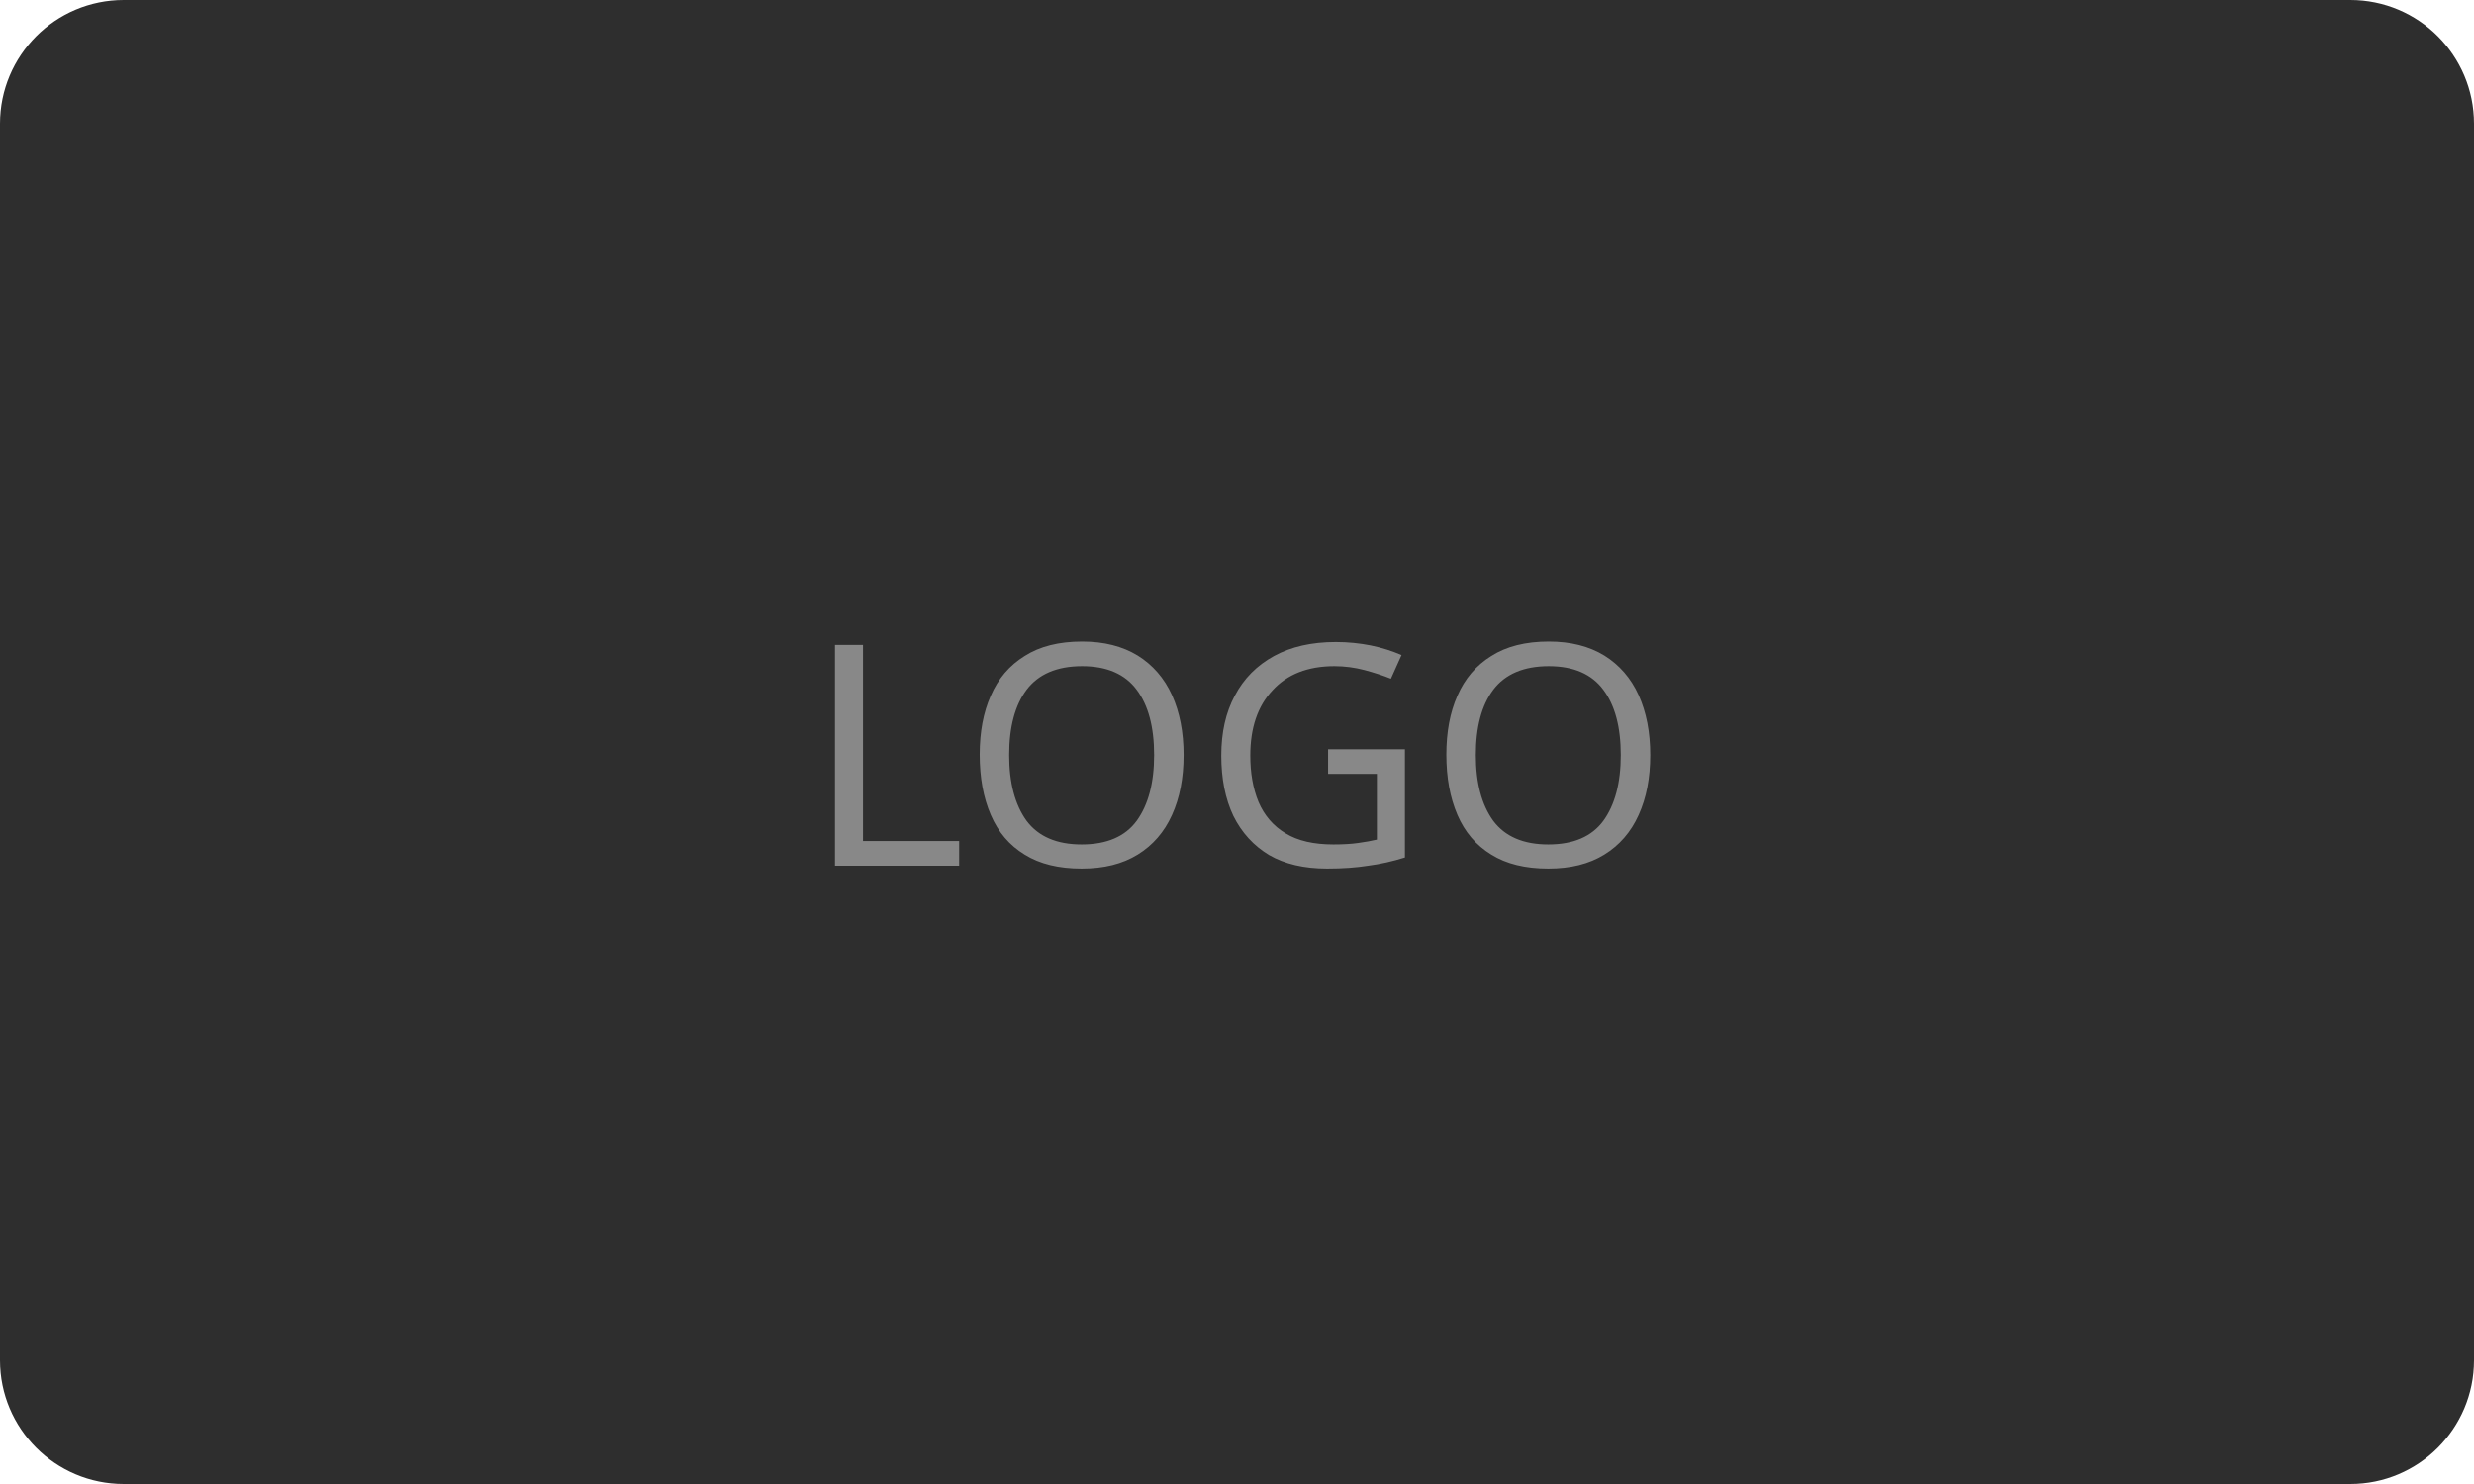
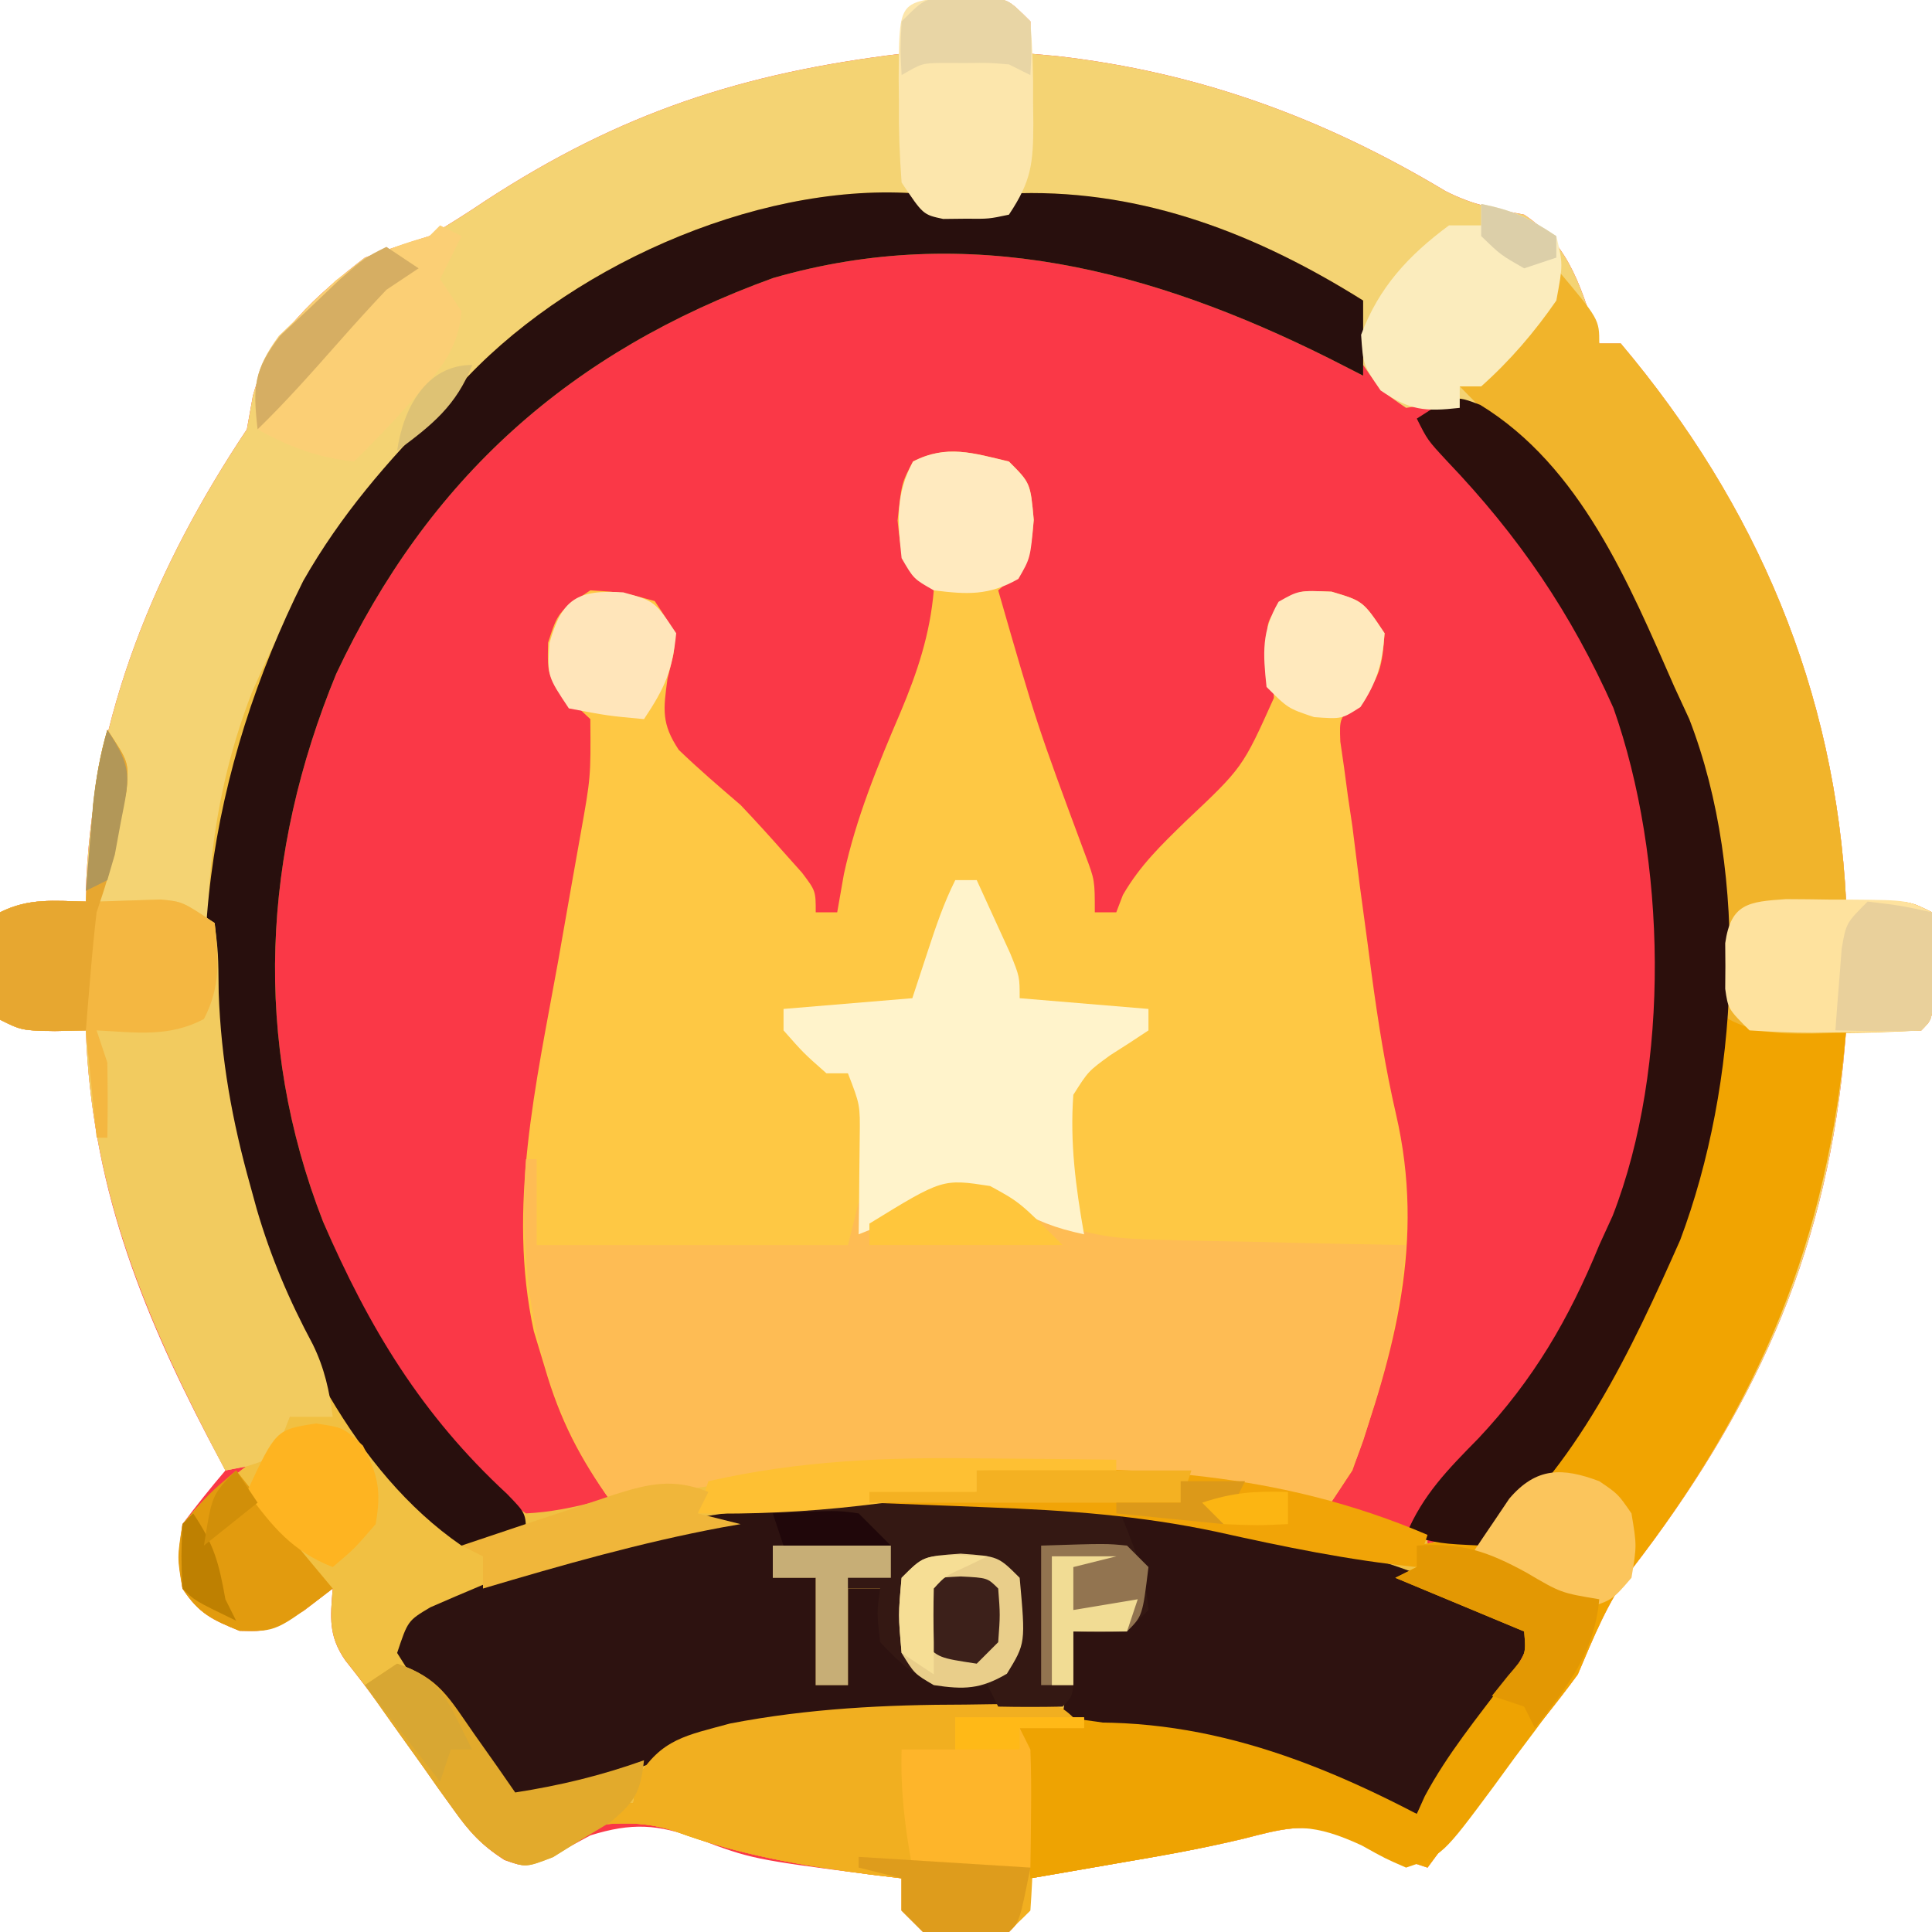
- <svg xmlns="http://www.w3.org/2000/svg" width="80" height="48" viewBox="0 0 80 48">
-   <rect width="80" height="48" rx="4" fill="#2e2e2e" />
-   <text x="40" y="28" text-anchor="middle" fill="#888" font-size="10" font-family="system-ui">LOGO</text>
+ <svg xmlns="http://www.w3.org/2000/svg" version="1.1" width="180" height="180">
+   <path d="M0 0 C1.91 0.23 1.91 0.23 3.91 2.23 C3.91 3.22 3.91 4.21 3.91 5.23 C4.735 5.305 5.56 5.38 6.41 5.457 C19.568 6.955 31.218 11.215 42.578 18.031 C45.044 19.299 47.202 19.712 49.91 20.23 C54.325 23.174 55.275 27.324 56.91 32.23 C57.57 32.23 58.23 32.23 58.91 32.23 C71.604 47.291 78.913 64.522 79.91 84.23 C80.859 84.21 81.808 84.189 82.785 84.168 C85.91 84.23 85.91 84.23 87.91 85.23 C87.937 86.876 87.956 88.522 87.973 90.168 C87.984 91.084 87.996 92.001 88.008 92.945 C87.91 95.23 87.91 95.23 86.91 96.23 C84.577 96.271 82.243 96.273 79.91 96.23 C79.824 97.223 79.737 98.216 79.648 99.238 C77.841 117.561 71.088 132.023 59.871 146.52 C57.646 149.595 56.394 152.747 54.91 156.23 C53.021 158.805 51.022 161.26 48.984 163.719 C46.167 167.13 43.536 170.67 40.91 174.23 C35.127 172.347 35.127 172.347 32.598 170.98 C29.344 170.073 27.087 170.676 23.867 171.516 C19.89 172.477 15.879 173.16 11.848 173.855 C11.073 173.99 10.298 174.125 9.499 174.264 C7.636 174.588 5.773 174.91 3.91 175.23 C3.766 175.87 3.621 176.509 3.473 177.168 C2.91 179.23 2.91 179.23 1.91 180.23 C-3.826 180.504 -3.826 180.504 -6.09 180.23 C-6.75 179.57 -7.41 178.91 -8.09 178.23 C-8.09 177.24 -8.09 176.25 -8.09 175.23 C-8.996 175.121 -9.902 175.011 -10.836 174.898 C-22.004 173.445 -22.004 173.445 -27.09 171.543 C-30.815 170.187 -33.209 170.023 -37.09 171.23 C-38.121 171.787 -39.152 172.344 -40.215 172.918 C-43.09 174.23 -43.09 174.23 -45.101 173.521 C-47.212 172.151 -48.331 170.936 -49.781 168.895 C-50.251 168.242 -50.721 167.59 -51.205 166.918 C-51.683 166.237 -52.16 165.557 -52.652 164.855 C-53.612 163.514 -54.572 162.173 -55.531 160.832 C-56.197 159.887 -56.197 159.887 -56.876 158.924 C-57.852 157.563 -58.877 156.238 -59.918 154.926 C-61.497 152.642 -61.316 150.941 -61.09 148.23 C-61.977 148.911 -62.864 149.592 -63.777 150.293 C-67.09 152.23 -67.09 152.23 -69.777 152.168 C-72.343 151.128 -73.569 150.552 -75.09 148.23 C-75.527 145.355 -75.527 145.355 -75.09 142.23 C-73.807 140.525 -72.478 138.852 -71.09 137.23 C-71.621 136.226 -72.152 135.222 -72.699 134.188 C-79.139 121.811 -83.581 110.362 -84.09 96.23 C-85.039 96.251 -85.987 96.272 -86.965 96.293 C-90.09 96.23 -90.09 96.23 -92.09 95.23 C-92.09 91.93 -92.09 88.63 -92.09 85.23 C-89.381 83.876 -87.081 84.165 -84.09 84.23 C-84.076 83.55 -84.061 82.869 -84.047 82.168 C-83.286 66.707 -77.623 53.031 -69.09 40.23 C-68.904 39.199 -68.719 38.168 -68.527 37.105 C-67.057 31.587 -62.482 27.621 -58.09 24.23 C-56.103 23.525 -54.102 22.858 -52.09 22.23 C-50.306 21.183 -48.555 20.076 -46.84 18.918 C-34.297 10.743 -22.921 7.024 -8.09 5.23 C-7.945 4.591 -7.801 3.952 -7.652 3.293 C-6.503 -0.923 -3.964 0.079 0 0 Z " fill="#FA3847" transform="translate(92.08984,-0.2304688)" />
+   <path d="M0 0 C1.91 0.23 1.91 0.23 3.91 2.23 C3.91 3.22 3.91 4.21 3.91 5.23 C4.735 5.305 5.56 5.38 6.41 5.457 C19.568 6.955 31.218 11.215 42.578 18.031 C45.044 19.299 47.202 19.712 49.91 20.23 C54.325 23.174 55.275 27.324 56.91 32.23 C57.57 32.23 58.23 32.23 58.91 32.23 C71.604 47.291 78.913 64.522 79.91 84.23 C80.859 84.21 81.808 84.189 82.785 84.168 C85.91 84.23 85.91 84.23 87.91 85.23 C87.937 86.876 87.956 88.522 87.973 90.168 C87.984 91.084 87.996 92.001 88.008 92.945 C87.91 95.23 87.91 95.23 86.91 96.23 C84.577 96.271 82.243 96.273 79.91 96.23 C79.824 97.223 79.737 98.216 79.648 99.238 C77.841 117.561 71.088 132.023 59.871 146.52 C57.646 149.595 56.394 152.747 54.91 156.23 C53.021 158.805 51.022 161.26 48.984 163.719 C46.167 167.13 43.536 170.67 40.91 174.23 C35.127 172.347 35.127 172.347 32.598 170.98 C29.344 170.073 27.087 170.676 23.867 171.516 C19.89 172.477 15.879 173.16 11.848 173.855 C11.073 173.99 10.298 174.125 9.499 174.264 C7.636 174.588 5.773 174.91 3.91 175.23 C3.766 175.87 3.621 176.509 3.473 177.168 C2.91 179.23 2.91 179.23 1.91 180.23 C-3.826 180.504 -3.826 180.504 -6.09 180.23 C-6.75 179.57 -7.41 178.91 -8.09 178.23 C-8.09 177.24 -8.09 176.25 -8.09 175.23 C-8.996 175.121 -9.902 175.011 -10.836 174.898 C-17.252 174.063 -23.178 173.081 -29.246 170.828 C-31.575 170.073 -33.661 169.995 -36.09 170.23 C-35.76 169.57 -35.43 168.91 -35.09 168.23 C-34.43 168.23 -33.77 168.23 -33.09 168.23 C-32.904 167.086 -32.904 167.086 -32.715 165.918 C-30.475 162.213 -28.133 161.922 -24.086 160.809 C-2.282 156.601 20.097 158.994 39.91 169.23 C40.155 168.686 40.4 168.143 40.652 167.582 C42.751 163.658 45.558 160.239 48.23 156.691 C50.098 154.452 50.098 154.452 49.91 152.23 C43.97 149.755 43.97 149.755 37.91 147.23 C38.57 146.9 39.23 146.57 39.91 146.23 C39.91 145.57 39.91 144.91 39.91 144.23 C40.961 144.02 42.011 143.81 43.094 143.594 C47.305 142.379 49.481 139.908 51.973 136.418 C52.397 135.846 52.821 135.275 53.258 134.686 C57.385 128.929 60.269 122.799 62.91 116.23 C63.25 115.447 63.591 114.663 63.941 113.855 C70.678 95.6 68.139 75.095 60.336 57.727 C56.716 50.445 52.347 43.346 45.91 38.23 C42.199 37.729 42.199 37.729 38.91 38.23 C36.535 36.605 36.535 36.605 34.91 34.23 C34.855 33.269 34.799 32.307 34.742 31.316 C34.193 27.941 34.193 27.941 30.883 26.184 C29.591 25.589 28.287 25.022 26.973 24.48 C26.294 24.184 25.615 23.887 24.916 23.582 C17.829 20.587 10.673 18.633 2.91 19.23 C2.415 19.725 2.415 19.725 1.91 20.23 C0.098 20.363 0.098 20.363 -2.09 20.355 C-2.812 20.358 -3.534 20.361 -4.277 20.363 C-6.09 20.23 -6.09 20.23 -7.09 19.23 C-20.434 18.044 -33.606 24.524 -43.984 32.438 C-46.465 34.613 -48.79 36.866 -51.09 39.23 C-51.785 39.905 -52.479 40.579 -53.195 41.273 C-66.705 55.201 -71.727 73.141 -71.638 92.107 C-71.289 104.043 -68.542 114.931 -62.941 125.469 C-61.877 127.671 -61.392 129.81 -61.09 132.23 C-62.41 132.23 -63.73 132.23 -65.09 132.23 C-65.337 132.87 -65.585 133.509 -65.84 134.168 C-67.09 136.23 -67.09 136.23 -69.168 136.859 C-70.119 137.043 -70.119 137.043 -71.09 137.23 C-78.156 123.869 -83.536 111.602 -84.09 96.23 C-85.039 96.251 -85.987 96.272 -86.965 96.293 C-90.09 96.23 -90.09 96.23 -92.09 95.23 C-92.09 91.93 -92.09 88.63 -92.09 85.23 C-89.381 83.876 -87.081 84.165 -84.09 84.23 C-84.076 83.55 -84.061 82.869 -84.047 82.168 C-83.286 66.707 -77.623 53.031 -69.09 40.23 C-68.904 39.199 -68.719 38.168 -68.527 37.105 C-67.057 31.587 -62.482 27.621 -58.09 24.23 C-56.103 23.525 -54.102 22.858 -52.09 22.23 C-50.306 21.183 -48.555 20.076 -46.84 18.918 C-34.297 10.743 -22.921 7.024 -8.09 5.23 C-7.945 4.591 -7.801 3.952 -7.652 3.293 C-6.503 -0.923 -3.964 0.079 0 0 Z " fill="#F4D373" transform="translate(92.08984,-0.2304688)" />
+   <path d="M0 0 C2 2 2 2 2.312 5.438 C1.977 9.258 1.716 9.657 -1 12 C2.597 24.494 2.597 24.494 7.121 36.668 C8 39 8 39 8 42 C8.66 42 9.32 42 10 42 C10.204 41.466 10.407 40.933 10.617 40.383 C12.223 37.615 14.167 35.755 16.444 33.533 C21.77 28.517 21.77 28.517 24.684 22.031 C24.625 19.413 24.625 19.413 24.129 17.023 C24 15 24 15 25.273 13.219 C27 12 27 12 30.062 12.125 C33 13 33 13 35 16 C34.785 18.866 34.634 20.442 32.435 22.375 C30.79 23.901 30.79 23.901 30.875 26.092 C30.99 26.885 31.105 27.679 31.223 28.496 C31.341 29.384 31.46 30.272 31.583 31.187 C31.72 32.115 31.858 33.044 32 34 C32.229 35.824 32.457 37.648 32.684 39.473 C32.933 41.336 33.184 43.199 33.438 45.062 C33.559 45.991 33.681 46.92 33.807 47.877 C34.399 52.247 35.077 56.541 36.07 60.84 C38.782 72.574 35.977 82.926 32 94 C31.34 94.99 30.68 95.98 30 97 C25.463 96.476 21.006 95.818 16.516 94.98 C9.983 93.889 3.614 93.657 -3 93.688 C-4.162 93.689 -5.325 93.69 -6.523 93.691 C-16.875 93.805 -26.847 95.055 -37 97 C-39.963 92.879 -41.822 89.306 -43.25 84.375 C-43.585 83.269 -43.92 82.163 -44.266 81.023 C-46.768 69.553 -44.038 57.891 -42 46.562 C-41.569 44.127 -41.14 41.692 -40.716 39.255 C-40.454 37.752 -40.187 36.249 -39.915 34.747 C-38.958 29.401 -38.958 29.401 -39 24 C-39.681 23.361 -40.361 22.721 -41.062 22.062 C-43 20 -43 20 -42.938 16.875 C-42 14 -42 14 -39 12 C-35.938 12.188 -35.938 12.188 -33 13 C-31 16 -31 16 -31.27 18.016 C-31.449 18.753 -31.628 19.49 -31.812 20.25 C-32.206 23.112 -32.38 24.428 -30.762 26.863 C-28.903 28.656 -26.96 30.319 -25 32 C-23.661 33.413 -22.348 34.851 -21.062 36.312 C-20.476 36.969 -19.889 37.625 -19.285 38.301 C-18 40 -18 40 -18 42 C-17.34 42 -16.68 42 -16 42 C-15.794 40.824 -15.588 39.649 -15.375 38.438 C-14.233 33.187 -12.229 28.328 -10.121 23.406 C-8.526 19.618 -7.354 16.109 -7 12 C-7.474 11.526 -7.949 11.051 -8.438 10.562 C-10 9 -10 9 -10.375 5.5 C-10 2 -10 2 -8.938 0 C-5.806 -1.616 -3.328 -0.787 0 0 Z " fill="#FEC844" transform="translate(94,43)" />
+   <path d="M0 0 C0.495 0.495 0.495 0.495 1 1 C2.873 1.161 2.873 1.161 5 1.125 C5.722 1.128 6.444 1.13 7.188 1.133 C9.021 1.197 9.021 1.197 10 0 C21.669 -0.282 32.236 3.869 42 10 C42 12.31 42 14.62 42 17 C40.935 16.457 39.87 15.915 38.773 15.355 C22.338 7.17 5.282 2.628 -12.969 7.902 C-31.878 14.75 -45.095 26.54 -53.68 44.789 C-60.549 61.496 -61.508 78.878 -54.898 95.824 C-50.66 105.628 -45.237 117.012 -36 123 C-31.507 122.784 -27.311 121.236 -23 120 C0.61 115.046 25.354 117.081 48 125 C48 126.32 48 127.64 48 129 C52.95 131.475 52.95 131.475 58 134 C56.078 137.844 53.837 141.249 51.375 144.75 C50.955 145.352 50.535 145.954 50.102 146.574 C49.07 148.051 48.035 149.526 47 151 C43.907 149.992 40.848 148.942 37.809 147.781 C19.498 140.822 -5.379 138.068 -24 146 C-25.107 147.912 -25.107 147.912 -26 150 C-28.242 151.773 -28.242 151.773 -30.875 153.375 C-31.739 153.919 -32.602 154.463 -33.492 155.023 C-36 156 -36 156 -37.989 155.27 C-40.133 153.916 -41.23 152.721 -42.691 150.664 C-43.161 150.012 -43.631 149.36 -44.115 148.688 C-44.593 148.007 -45.07 147.326 -45.562 146.625 C-46.522 145.284 -47.482 143.943 -48.441 142.602 C-49.107 141.657 -49.107 141.657 -49.786 140.693 C-50.762 139.332 -51.787 138.007 -52.828 136.695 C-54.407 134.411 -54.226 132.71 -54 130 C-54.887 130.681 -55.774 131.361 -56.688 132.062 C-60 134 -60 134 -62.688 133.938 C-65.253 132.898 -66.479 132.322 -68 130 C-68.352 127.152 -68.352 127.152 -68 124 C-66.066 121.734 -66.066 121.734 -63.562 119.75 C-60.289 117.274 -60.289 117.274 -58 114 C-56.515 113.505 -56.515 113.505 -55 113 C-55.231 112.464 -55.461 111.927 -55.699 111.375 C-64.24 90.851 -69.911 68.136 -61.543 46.543 C-57.031 36.183 -51.933 28.062 -44 20 C-43.19 19.064 -43.19 19.064 -42.363 18.109 C-32.502 7.081 -14.821 -0.926 0 0 Z " fill="#F1C042" transform="translate(85,18)" />
+   <path d="M0 0 C0.99 0.66 1.98 1.32 3 2 C5.279 2.454 5.279 2.454 7.688 2.625 C8.496 2.7 9.304 2.775 10.137 2.852 C10.752 2.901 11.366 2.95 12 3 C10.303 22.5 3.963 37.779 -8.039 53.289 C-10.264 56.365 -11.517 59.517 -13 63 C-14.889 65.575 -16.889 68.029 -18.926 70.488 C-21.743 73.9 -24.375 77.44 -27 81 C-32.784 79.117 -32.784 79.117 -35.312 77.75 C-38.566 76.842 -40.823 77.446 -44.043 78.285 C-48.02 79.247 -52.032 79.93 -56.062 80.625 C-56.838 80.76 -57.613 80.895 -58.411 81.034 C-60.274 81.358 -62.137 81.679 -64 82 C-64.144 82.639 -64.289 83.279 -64.438 83.938 C-65 86 -65 86 -66 87 C-71.736 87.273 -71.736 87.273 -74 87 C-74.66 86.34 -75.32 85.68 -76 85 C-76 84.01 -76 83.02 -76 82 C-76.906 81.89 -77.812 81.781 -78.746 81.668 C-85.162 80.833 -91.088 79.851 -97.156 77.598 C-99.486 76.843 -101.571 76.765 -104 77 C-103.505 76.01 -103.505 76.01 -103 75 C-102.34 75 -101.68 75 -101 75 C-100.876 74.237 -100.752 73.474 -100.625 72.688 C-98.385 68.982 -96.044 68.692 -91.996 67.578 C-70.193 63.371 -47.813 65.763 -28 76 C-27.755 75.456 -27.51 74.912 -27.258 74.352 C-25.159 70.428 -22.352 67.009 -19.68 63.461 C-17.812 61.221 -17.812 61.221 -18 59 C-21.96 57.35 -25.92 55.7 -30 54 C-29.34 53.67 -28.68 53.34 -28 53 C-28 52.34 -28 51.68 -28 51 C-26.949 50.79 -25.899 50.58 -24.816 50.363 C-20.605 49.148 -18.429 46.677 -15.938 43.188 C-15.513 42.616 -15.089 42.044 -14.652 41.455 C-10.525 35.699 -7.642 29.568 -5 23 C-4.64 22.127 -4.281 21.255 -3.91 20.355 C-1.344 13.715 -0.549 7.046 0 0 Z " fill="#F1A401" transform="translate(160,93)" />
+   <path d="M0 0 C0.33 0 0.66 0 1 0 C1 2.64 1 5.28 1 8 C10.57 8 20.14 8 30 8 C30.33 6.68 30.66 5.36 31 4 C31.33 4.66 31.66 5.32 32 6 C32.508 5.688 33.016 5.376 33.539 5.055 C39.196 1.855 39.196 1.855 43.125 2.562 C45.021 3.51 46.892 4.508 48.733 5.558 C52.432 7.191 55.119 7.426 59.148 7.512 C59.806 7.53 60.463 7.548 61.141 7.566 C63.219 7.62 65.296 7.654 67.375 7.688 C68.793 7.721 70.211 7.755 71.629 7.791 C75.086 7.876 78.543 7.943 82 8 C81.453 13.159 80.625 17.843 79.062 22.812 C78.554 24.462 78.554 24.462 78.035 26.145 C77 29 77 29 75 32 C70.463 31.476 66.006 30.818 61.516 29.98 C54.983 28.889 48.614 28.657 42 28.688 C40.838 28.689 39.675 28.69 38.477 28.691 C28.125 28.805 18.153 30.055 8 32 C1.118 22.429 -0.768 11.645 0 0 Z " fill="#FEBC54" transform="translate(49,108)" />
+   <path d="M0 0 C0.495 0.495 0.495 0.495 1 1 C2.873 1.161 2.873 1.161 5 1.125 C5.722 1.128 6.444 1.13 7.188 1.133 C9.021 1.197 9.021 1.197 10 0 C21.669 -0.282 32.236 3.869 42 10 C42 12.31 42 14.62 42 17 C40.935 16.457 39.87 15.915 38.773 15.355 C22.338 7.17 5.282 2.628 -12.969 7.902 C-31.878 14.75 -45.095 26.54 -53.68 44.789 C-60.549 61.496 -61.508 78.878 -54.898 95.824 C-50.618 105.725 -45.715 113.835 -37.758 121.188 C-36 123 -36 123 -36 125 C-38.5 126 -38.5 126 -42 126 C-52.145 119.031 -57.998 106.215 -62 95 C-62.321 94.148 -62.642 93.296 -62.973 92.418 C-68.942 73.454 -65.391 53.467 -56.75 36.125 C-53.247 29.973 -48.946 25.026 -44 20 C-43.19 19.064 -43.19 19.064 -42.363 18.109 C-32.502 7.081 -14.821 -0.926 0 0 Z " fill="#280F0D" transform="translate(85,18)" />
+   <path d="M0 0 C4 4.75 4 4.75 4 7 C4.66 7 5.32 7 6 7 C18.693 22.06 26.003 39.292 27 59 C27.949 58.979 28.898 58.959 29.875 58.938 C33 59 33 59 35 60 C35.027 61.646 35.046 63.292 35.062 64.938 C35.074 65.854 35.086 66.771 35.098 67.715 C35 70 35 70 34 71 C31.361 71.154 28.766 71.232 26.125 71.25 C25.392 71.271 24.658 71.291 23.902 71.312 C20.991 71.334 18.615 71.33 16.016 69.934 C14.438 66.93 14.658 64.183 14.625 60.812 C13.908 41.052 4.811 24.811 -9 11 C-8.34 11 -7.68 11 -7 11 C-6.753 10.422 -6.505 9.845 -6.25 9.25 C-4.834 6.701 -3.053 5.053 -1 3 C-0.67 2.01 -0.34 1.02 0 0 Z " fill="#F1B42B" transform="translate(145,25)" />
+   <path d="M0 0 C0.99 0.99 1.98 1.98 3 3 C-0.63 3 -4.26 3 -8 3 C-8 3.99 -8 4.98 -8 6 C-6.68 6 -5.36 6 -4 6 C-4 9.3 -4 12.6 -4 16 C-3.01 16 -2.02 16 -1 16 C-1 13.03 -1 10.06 -1 7 C0.65 7 2.3 7 4 7 C4.309 8.134 4.619 9.269 4.938 10.438 C5.629 13.788 5.629 13.788 7 15 C9 15.041 11 15.043 13 15 C13 15.99 13 16.98 13 18 C12.412 18.034 11.824 18.069 11.219 18.104 C-2.318 18.956 -14.231 20.511 -26.652 26.219 C-29.372 27.124 -30.344 26.956 -33 26 C-34.927 23.909 -36.618 21.888 -38.312 19.625 C-39.013 18.739 -39.013 18.739 -39.729 17.836 C-41.051 16.102 -41.051 16.102 -43 13 C-42 10 -42 10 -39.918 8.754 C-27.242 3.223 -14.117 -1.916 0 0 Z " fill="#2D1210" transform="translate(80,141)" />
+   <path d="M0 0 C2 3 2 3 1.793 5.629 C1.493 7.081 1.493 7.081 1.188 8.562 C0.995 9.533 0.803 10.504 0.605 11.504 C0 14 0 14 -1 16 C1.979 15.902 1.979 15.902 4.957 15.805 C7 16 7 16 10 18 C10.336 20.844 10.336 20.844 10.375 24.5 C10.598 30.73 11.631 36.437 13.312 42.438 C13.513 43.17 13.714 43.902 13.921 44.656 C15.229 49.128 16.943 53.152 19.146 57.258 C20.221 59.451 20.698 61.584 21 64 C19.68 64 18.36 64 17 64 C16.753 64.639 16.505 65.279 16.25 65.938 C15 68 15 68 12.922 68.629 C12.288 68.751 11.653 68.874 11 69 C3.934 55.639 -1.446 43.372 -2 28 C-2.949 28.021 -3.897 28.041 -4.875 28.062 C-8 28 -8 28 -10 27 C-10 23.7 -10 20.4 -10 17 C-7.291 15.646 -4.991 15.935 -2 16 C-1.939 15.18 -1.879 14.36 -1.816 13.516 C-1.733 12.438 -1.649 11.36 -1.562 10.25 C-1.481 9.183 -1.4 8.115 -1.316 7.016 C-1.059 4.563 -0.682 2.361 0 0 Z " fill="#F2CB5F" transform="translate(10,68)" />
+   <path d="M0 0 C7.729 2.124 16.155 4.594 22.852 9.059 C21.101 12.945 18.668 16.337 16.227 19.809 C15.806 20.411 15.386 21.013 14.953 21.633 C13.922 23.11 12.887 24.584 11.852 26.059 C8.758 25.051 5.7 24.001 2.66 22.84 C-5.238 19.838 -12.752 17.993 -21.148 17.059 C-20.818 14.419 -20.488 11.779 -20.148 9.059 C-18.168 8.399 -16.188 7.739 -14.148 7.059 C-14.478 5.409 -14.808 3.759 -15.148 2.059 C-17.788 1.729 -20.428 1.399 -23.148 1.059 C-17.352 -4.99 -7.176 -1.634 0 0 Z " fill="#2E1210" transform="translate(120.1484,142.9414)" />
+   <path d="M0 0 C9.365 5.731 13.86 16.635 18.094 26.281 C18.553 27.274 19.012 28.266 19.484 29.289 C25.147 43.923 24.091 63.288 18.633 77.816 C14.209 87.776 8.878 99.353 0.094 106.281 C-3.719 106.102 -3.719 106.102 -6.906 105.281 C-5.344 101.532 -2.983 99.16 -0.156 96.281 C4.975 90.818 8.256 85.197 11.094 78.281 C11.506 77.379 11.919 76.477 12.344 75.547 C17.764 61.621 17.363 42.26 12.414 28.242 C8.467 19.391 3.607 12.252 -3.086 5.242 C-4.906 3.281 -4.906 3.281 -5.906 1.281 C-2.467 -0.93 -2.467 -0.93 0 0 Z " fill="#2C0F0C" transform="translate(137.9062,37.71875)" />
+   <path d="M0 0 C0.849 -0.012 1.698 -0.024 2.572 -0.037 C3.788 -0.04 3.788 -0.04 5.027 -0.043 C5.756 -0.047 6.484 -0.051 7.234 -0.055 C9.062 0.188 9.062 0.188 11.062 2.188 C9.082 2.188 7.103 2.188 5.062 2.188 C5.558 3.178 5.558 3.178 6.062 4.188 C6.186 6.701 6.248 9.174 6.25 11.688 C6.262 12.377 6.274 13.067 6.287 13.777 C6.292 15.582 6.184 17.387 6.062 19.188 C4.062 21.188 4.062 21.188 2.188 21.453 C1.486 21.448 0.785 21.443 0.062 21.438 C-0.989 21.445 -0.989 21.445 -2.062 21.453 C-3.938 21.188 -3.938 21.188 -5.938 19.188 C-5.938 18.198 -5.938 17.207 -5.938 16.188 C-7.297 16.023 -7.297 16.023 -8.684 15.855 C-15.099 15.02 -21.026 14.038 -27.094 11.785 C-29.423 11.03 -31.509 10.952 -33.938 11.188 C-33.608 10.527 -33.278 9.867 -32.938 9.188 C-32.278 9.188 -31.617 9.188 -30.938 9.188 C-30.814 8.424 -30.69 7.661 -30.562 6.875 C-28.322 3.17 -25.981 2.879 -21.934 1.766 C-14.647 0.36 -7.408 0.006 0 0 Z " fill="#F1AF20" transform="translate(89.9375,158.8125)" />
+   <path d="M0 0 C0.66 0 1.32 0 2 0 C2.671 1.456 3.337 2.915 4 4.375 C4.557 5.593 4.557 5.593 5.125 6.836 C6 9 6 9 6 11 C9.96 11.33 13.92 11.66 18 12 C18 12.66 18 13.32 18 14 C16.824 14.789 15.634 15.556 14.438 16.312 C12.392 17.802 12.392 17.802 11 20 C10.672 24.447 11.227 28.62 12 33 C9.267 32.408 7.599 31.764 5.125 30.312 C2.069 28.674 2.069 28.674 -1.062 29.688 C-2.032 30.121 -3.001 30.554 -4 31 C-5.665 31.671 -7.331 32.339 -9 33 C-8.988 32.169 -8.977 31.337 -8.965 30.48 C-8.956 29.394 -8.947 28.307 -8.938 27.188 C-8.926 26.109 -8.914 25.03 -8.902 23.918 C-8.864 20.935 -8.864 20.935 -10 18 C-10.66 18 -11.32 18 -12 18 C-14.125 16.125 -14.125 16.125 -16 14 C-16 13.34 -16 12.68 -16 12 C-10.06 11.505 -10.06 11.505 -4 11 C-3.526 9.556 -3.051 8.113 -2.562 6.625 C-1.806 4.323 -1.084 2.168 0 0 Z " fill="#FFF3CB" transform="translate(89,82)" />
+   <path d="M0 0 C4.144 -0.298 6.562 0.525 10.188 2.5 C13.424 4.405 13.424 4.405 17 5 C16.445 8.97 15.314 11.393 12.945 14.609 C12.33 15.446 11.716 16.283 11.082 17.145 C10.436 18.004 9.79 18.864 9.125 19.75 C8.487 20.625 7.849 21.501 7.191 22.402 C2.388 28.871 2.388 28.871 -1 30 C-2.945 29.152 -2.945 29.152 -5.125 27.938 C-9.447 25.935 -11.692 25.873 -16.184 27.215 C-20.096 28.306 -24.061 28.945 -28.062 29.625 C-29.574 29.888 -31.086 30.151 -32.598 30.414 C-34.282 30.704 -34.282 30.704 -36 31 C-36.33 26.38 -36.66 21.76 -37 17 C-23.503 15.072 -12.036 18.72 0 25 C0.245 24.456 0.49 23.912 0.742 23.352 C2.841 19.428 5.648 16.009 8.32 12.461 C10.188 10.221 10.188 10.221 10 8 C6.04 6.35 2.08 4.7 -2 3 C-1.34 2.67 -0.68 2.34 0 2 C0 1.34 0 0.68 0 0 Z " fill="#EEA302" transform="translate(132,144)" />
+   <path d="M0 0 C10.23 0 20.46 0 31 0 C33.63 6.574 33.63 6.574 34 10 C32 12 32 12 29.375 12.125 C28.591 12.084 27.808 12.043 27 12 C27.021 12.969 27.041 13.939 27.062 14.938 C27 18 27 18 26 19 C24 19.041 22 19.043 20 19 C19.67 18.34 19.34 17.68 19 17 C18.278 17.082 17.556 17.165 16.812 17.25 C13.053 16.916 11.57 15.717 9 13 C8.688 10.25 8.688 10.25 9 8 C8.01 8 7.02 8 6 8 C6 10.97 6 13.94 6 17 C5.01 17 4.02 17 3 17 C3 13.7 3 10.4 3 7 C1.68 7 0.36 7 -1 7 C-1 6.01 -1 5.02 -1 4 C2.465 3.505 2.465 3.505 6 3 C6 2.67 6 2.34 6 2 C3.03 1.505 3.03 1.505 0 1 C0 0.67 0 0.34 0 0 Z " fill="#341813" transform="translate(73,140)" />
+   <path d="M0 0 C2 3 2 3 1.793 5.629 C1.493 7.081 1.493 7.081 1.188 8.562 C0.995 9.533 0.803 10.504 0.605 11.504 C0 14 0 14 -1 16 C1.979 15.902 1.979 15.902 4.957 15.805 C7 16 7 16 10 18 C10.368 21.369 10.58 23.877 9 26.938 C5.734 28.673 2.656 28.18 -1 28 C-0.67 28.99 -0.34 29.98 0 31 C0.04 33.333 0.044 35.667 0 38 C-0.33 38 -0.66 38 -1 38 C-1.33 34.7 -1.66 31.4 -2 28 C-2.949 28.021 -3.897 28.041 -4.875 28.062 C-8 28 -8 28 -10 27 C-10 23.7 -10 20.4 -10 17 C-7.291 15.646 -4.991 15.935 -2 16 C-1.939 15.18 -1.879 14.36 -1.816 13.516 C-1.733 12.438 -1.649 11.36 -1.562 10.25 C-1.481 9.183 -1.4 8.115 -1.316 7.016 C-1.059 4.563 -0.682 2.361 0 0 Z " fill="#F4B741" transform="translate(10,68)" />
+   <path d="M0 0 C0.66 0.33 1.32 0.66 2 1 C1.34 2.32 0.68 3.64 0 5 C0.99 6.485 0.99 6.485 2 8 C1.702 11.593 -0.061 13.526 -2.438 16.125 C-3.055 16.808 -3.672 17.491 -4.309 18.195 C-5.517 19.485 -6.751 20.751 -8 22 C-11.38 21.644 -14.043 20.643 -17 19 C-17.418 15.138 -17.356 13.486 -15.023 10.297 C-13.712 9.036 -13.712 9.036 -12.375 7.75 C-11.516 6.899 -10.658 6.048 -9.773 5.172 C-6.88 2.906 -4.509 1.985 -1 1 C-0.67 0.67 -0.34 0.34 0 0 Z " fill="#FBCF75" transform="translate(41,21)" />
+   <path d="M0 0 C0.701 0.005 1.403 0.01 2.125 0.016 C2.826 0.01 3.527 0.005 4.25 0 C6.125 0.266 6.125 0.266 8.125 2.266 C8.324 4.79 8.403 7.181 8.375 9.703 C8.383 10.384 8.39 11.066 8.398 11.768 C8.384 15.48 8.234 17.102 6.125 20.266 C4.25 20.664 4.25 20.664 2.125 20.641 C1.424 20.648 0.723 20.656 0 20.664 C-1.875 20.266 -1.875 20.266 -3.875 17.266 C-4.07 14.699 -4.154 12.266 -4.125 9.703 C-4.133 9.018 -4.14 8.333 -4.148 7.627 C-4.121 0.584 -4.121 0.584 0 0 Z " fill="#FCE6AC" transform="translate(87.875,-0.265625)" />
+   <path d="M0 0 C1.365 0.004 2.729 0.019 4.094 0.043 C4.783 0.044 5.473 0.044 6.184 0.045 C11.313 0.09 11.313 0.09 13.594 1.23 C13.621 2.876 13.64 4.522 13.656 6.168 C13.668 7.084 13.679 8.001 13.691 8.945 C13.594 11.23 13.594 11.23 12.594 12.23 C9.936 12.357 7.315 12.416 4.656 12.418 C3.914 12.43 3.173 12.442 2.408 12.455 C0.469 12.46 -1.47 12.352 -3.406 12.23 C-5.406 10.23 -5.406 10.23 -5.672 8.355 C-5.667 7.654 -5.662 6.953 -5.656 6.23 C-5.661 5.529 -5.667 4.828 -5.672 4.105 C-5.146 0.394 -3.49 0.236 0 0 Z " fill="#FEE29E" transform="translate(166.4062,83.76953)" />
+   <path d="M0 0 C2.962 0.613 4.381 1.254 7 3 C7.625 5.625 7.625 5.625 7 9 C4.956 11.96 2.687 14.605 0 17 C-0.66 17 -1.32 17 -2 17 C-2 17.66 -2 18.32 -2 19 C-5.249 19.361 -6.635 19.25 -9.375 17.375 C-11 15 -11 15 -11.188 12.188 C-9.549 7.788 -6.771 4.783 -3 2 C-2.01 2 -1.02 2 0 2 C0 1.34 0 0.68 0 0 Z " fill="#FBECBD" transform="translate(138,19)" />
+   <path d="M0 0 C14.695 -0.547 28.294 0.137 42 6 C41.67 6.99 41.34 7.98 41 9 C34.674 8.367 28.571 7.1 22.367 5.719 C15.25 4.2 8.386 3.71 1.125 3.438 C0.055 3.394 -1.015 3.351 -2.117 3.307 C-4.745 3.201 -7.372 3.099 -10 3 C-10 2.67 -10 2.34 -10 2 C-6.7 2 -3.4 2 0 2 C0 1.34 0 0.68 0 0 Z " fill="#F1A407" transform="translate(91,137)" />
+   <path d="M0 0 C3.96 0 7.92 0 12 0 C12 0.33 12 0.66 12 1 C10.02 1 8.04 1 6 1 C6.33 1.66 6.66 2.32 7 3 C7.07 4.874 7.084 6.75 7.062 8.625 C7.053 9.628 7.044 10.631 7.035 11.664 C7.024 12.435 7.012 13.206 7 14 C4.479 15.26 3.146 14.919 0.375 14.562 C-0.442 14.461 -1.26 14.359 -2.102 14.254 C-2.728 14.17 -3.355 14.086 -4 14 C-4.693 10.276 -5.111 6.789 -5 3 C-3.35 3 -1.7 3 0 3 C0 2.01 0 1.02 0 0 Z " fill="#FEB52A" transform="translate(89,160)" />
+   <path d="M0 0 C3.937 1.312 4.827 3.196 7.188 6.562 C7.903 7.574 8.618 8.586 9.355 9.629 C9.898 10.411 10.441 11.194 11 12 C15.189 11.349 19.003 10.428 23 9 C22.672 11.946 22.183 12.849 19.855 14.773 C18.975 15.302 18.095 15.83 17.188 16.375 C16.315 16.919 15.442 17.463 14.543 18.023 C12 19 12 19 10.016 18.278 C7.828 16.891 6.7 15.626 5.203 13.523 C4.72 12.853 4.236 12.183 3.738 11.492 C3.247 10.794 2.756 10.095 2.25 9.375 C1.743 8.669 1.237 7.962 0.715 7.234 C-0.531 5.495 -1.766 3.748 -3 2 C-2.01 1.34 -1.02 0.68 0 0 Z " fill="#E2AA2C" transform="translate(37,155)" />
+   <path d="M0 0 C2 2 2 2 2.312 5.438 C2 9 2 9 0.875 10.938 C-1.89 12.504 -3.882 12.39 -7 12 C-8.875 10.938 -8.875 10.938 -10 9 C-10.368 5.561 -10.584 3.099 -8.938 0 C-5.806 -1.616 -3.328 -0.787 0 0 Z " fill="#FFEABF" transform="translate(94,43)" />
+   <path d="M0 0 C1.75 1.188 1.75 1.188 3 3 C3.5 6 3.5 6 3 9 C1.125 11.188 1.125 11.188 -2 12 C-5.552 10.698 -8.756 8.934 -12 7 C-11.239 5.848 -10.466 4.703 -9.688 3.562 C-9.258 2.924 -8.829 2.286 -8.387 1.629 C-5.857 -1.343 -3.412 -1.28 0 0 Z " fill="#FBC55C" transform="translate(149,138)" />
+   <path d="M0 0 C0.557 0.701 1.114 1.403 1.688 2.125 C4.091 5.113 6.538 8.059 9 11 C3.765 15.018 3.765 15.018 0.312 14.938 C-2.253 13.898 -3.479 13.322 -5 11 C-5.5 8.125 -5.5 8.125 -5 5 C-2.5 2.125 -2.5 2.125 0 0 Z " fill="#E29B0E" transform="translate(22,137)" />
+   <path d="M0 0 C2 3 2 3 1.793 5.594 C1.493 7.032 1.493 7.032 1.188 8.5 C0.995 9.459 0.803 10.418 0.605 11.406 C0 14 0 14 -1 17 C-1.222 18.892 -1.406 20.789 -1.562 22.688 C-1.646 23.681 -1.73 24.675 -1.816 25.699 C-1.877 26.458 -1.938 27.218 -2 28 C-7.75 28.125 -7.75 28.125 -10 27 C-10 23.7 -10 20.4 -10 17 C-7.291 15.646 -4.991 15.935 -2 16 C-1.939 15.18 -1.879 14.36 -1.816 13.516 C-1.733 12.438 -1.649 11.36 -1.562 10.25 C-1.481 9.183 -1.4 8.115 -1.316 7.016 C-1.059 4.563 -0.682 2.361 0 0 Z " fill="#E7A730" transform="translate(10,68)" />
+   <path d="M0 0 C3.5 0.25 3.5 0.25 5.5 2.25 C6.054 8.346 6.054 8.346 4.312 11.188 C1.84 12.637 0.321 12.673 -2.5 12.25 C-4.312 11.188 -4.312 11.188 -5.5 9.25 C-5.812 5.688 -5.812 5.688 -5.5 2.25 C-3.5 0.25 -3.5 0.25 0 0 Z " fill="#E9CE8A" transform="translate(89.5,144.75)" />
+   <path d="M0 0 C2.938 0.812 2.938 0.812 4.938 3.812 C4.591 7.277 3.905 8.862 1.938 11.812 C-1.438 11.5 -1.438 11.5 -5.062 10.812 C-7.062 7.812 -7.062 7.812 -6.875 4.75 C-5.726 0.594 -4.27 -0.261 0 0 Z " fill="#FFE5BA" transform="translate(58.0625,55.1875)" />
+   <path d="M0 0 C2.562 0.375 2.562 0.375 4.375 2.062 C5.804 4.845 6.102 6.29 5.562 9.375 C3.562 11.688 3.562 11.688 1.562 13.375 C-2.233 11.884 -4.048 9.618 -6.438 6.375 C-3.73 0.574 -3.73 0.574 0 0 Z " fill="#FEB421" transform="translate(29.4375,132.625)" />
+   <path d="M0 0 C4.144 -0.298 6.562 0.525 10.188 2.5 C13.424 4.405 13.424 4.405 17 5 C16.543 10.027 14.008 13.149 11 17 C10.67 16.34 10.34 15.68 10 15 C9.01 14.67 8.02 14.34 7 14 C7.495 13.381 7.99 12.762 8.5 12.125 C10.192 10.161 10.192 10.161 10 8 C6.04 6.35 2.08 4.7 -2 3 C-1.34 2.67 -0.68 2.34 0 2 C0 1.34 0 0.68 0 0 Z " fill="#E39803" transform="translate(132,144)" />
+   <path d="M0 0 C2.938 0.875 2.938 0.875 4.938 3.875 C4.727 6.677 4.248 8.409 2.688 10.75 C0.938 11.875 0.938 11.875 -1.625 11.688 C-4.062 10.875 -4.062 10.875 -6.062 8.875 C-6.396 5.745 -6.539 3.696 -4.938 0.938 C-3.062 -0.125 -3.062 -0.125 0 0 Z " fill="#FFE9BD" transform="translate(124.0625,55.125)" />
+   <path d="M0 0 C1.238 0.009 2.476 0.018 3.752 0.027 C6.772 0.051 9.792 0.083 12.812 0.125 C12.812 0.455 12.812 0.785 12.812 1.125 C8.523 1.125 4.232 1.125 -0.188 1.125 C-0.188 1.785 -0.188 2.445 -0.188 3.125 C-3.02 3.464 -5.854 3.796 -8.688 4.125 C-9.875 4.268 -9.875 4.268 -11.086 4.414 C-16.158 4.996 -21.082 5.219 -26.188 5.125 C-25.858 4.135 -25.527 3.145 -25.188 2.125 C-16.727 0.204 -8.653 -0.121 0 0 Z " fill="#FEC033" transform="translate(91.1875,135.875)" />
+   <path d="M0 0 C3.125 0.375 3.125 0.375 6 1 C6.027 2.646 6.046 4.292 6.062 5.938 C6.074 6.854 6.086 7.771 6.098 8.715 C6 11 6 11 5 12 C2.329 12.141 -0.324 12.042 -3 12 C-2.886 10.374 -2.758 8.749 -2.625 7.125 C-2.555 6.22 -2.486 5.315 -2.414 4.383 C-2 2 -2 2 0 0 Z " fill="#E9D09B" transform="translate(174,84)" />
+   <path d="M0 0 C6.055 -0.195 6.055 -0.195 8 0 C8.66 0.66 9.32 1.32 10 2 C9.444 6.556 9.444 6.556 8 8 C6.334 8.041 4.666 8.043 3 8 C3 9.65 3 11.3 3 13 C2.01 13 1.02 13 0 13 C0 8.71 0 4.42 0 0 Z " fill="#927450" transform="translate(97,144)" />
+   <path d="M0 0 C-0.33 0.66 -0.66 1.32 -1 2 C0.32 2.33 1.64 2.66 3 3 C2.441 3.098 1.881 3.196 1.305 3.297 C-6.276 4.711 -13.612 6.807 -21 9 C-21 8.01 -21 7.02 -21 6 C-21.66 5.67 -22.32 5.34 -23 5 C-19.006 3.649 -15.005 2.318 -11 1 C-10.269 0.754 -9.538 0.508 -8.785 0.254 C-5.525 -0.781 -3.24 -1.296 0 0 Z " fill="#F0B63A" transform="translate(66,139)" />
+   <path d="M0 0 C5.28 0.33 10.56 0.66 16 1 C15 6 15 6 14 7 C8.264 7.273 8.264 7.273 6 7 C5.34 6.34 4.68 5.68 4 5 C4 4.01 4 3.02 4 2 C2.68 1.67 1.36 1.34 0 1 C0 0.67 0 0.34 0 0 Z " fill="#DE9C1C" transform="translate(80,173)" />
+   <path d="M0 0 C6.6 0 13.2 0 20 0 C19.67 0.99 19.34 1.98 19 3 C9.43 3 -0.14 3 -10 3 C-10 2.67 -10 2.34 -10 2 C-6.7 2 -3.4 2 0 2 C0 1.34 0 0.68 0 0 Z " fill="#F4B122" transform="translate(91,137)" />
+   <path d="M0 0 C2.75 1.5 2.75 1.5 6.75 5.5 C0.81 5.5 -5.13 5.5 -11.25 5.5 C-11.25 4.84 -11.25 4.18 -11.25 3.5 C-4.44 -0.683 -4.44 -0.683 0 0 Z " fill="#FFC63C" transform="translate(92.25,110.5)" />
+   <path d="M0 0 C0.701 0.005 1.403 0.01 2.125 0.016 C2.826 0.01 3.527 0.005 4.25 0 C6.125 0.266 6.125 0.266 8.125 2.266 C8.25 4.891 8.25 4.891 8.125 7.266 C7.465 6.936 6.805 6.606 6.125 6.266 C4.21 6.107 4.21 6.107 2.125 6.141 C1.424 6.138 0.723 6.135 0 6.133 C-1.967 6.152 -1.967 6.152 -3.875 7.266 C-4 4.891 -4 4.891 -3.875 2.266 C-1.875 0.266 -1.875 0.266 0 0 Z " fill="#E8D5A5" transform="translate(87.875,-0.265625)" />
+   <path d="M0 0 C3.63 0 7.26 0 11 0 C11 0.99 11 1.98 11 3 C9.68 3 8.36 3 7 3 C7 6.3 7 9.6 7 13 C6.01 13 5.02 13 4 13 C4 9.7 4 6.4 4 3 C2.68 3 1.36 3 0 3 C0 2.01 0 1.02 0 0 Z " fill="#C7AE76" transform="translate(72,144)" />
+   <path d="M0 0 C0.99 0.66 1.98 1.32 3 2 C2.01 2.66 1.02 3.32 0 4 C-1.531 5.617 -3.028 7.267 -4.5 8.938 C-6.938 11.697 -9.357 14.434 -12 17 C-12.453 13.035 -12.369 11.477 -9.883 8.262 C-8.973 7.412 -8.063 6.563 -7.125 5.688 C-6.22 4.825 -5.315 3.963 -4.383 3.074 C-2 1 -2 1 0 0 Z " fill="#D6AE63" transform="translate(36,23)" />
+   <path d="M0 0 C2.5 0.125 2.5 0.125 3.5 1.125 C3.688 3.562 3.688 3.562 3.5 6.125 C2.84 6.785 2.18 7.445 1.5 8.125 C-2.036 7.589 -2.036 7.589 -3.5 6.125 C-3.625 3.625 -3.625 3.625 -3.5 1.125 C-2.5 0.125 -2.5 0.125 0 0 Z " fill="#3C201A" transform="translate(89.5,146.875)" />
+   <path d="M0 0 C4.392 1.464 4.879 3.978 7 8 C6.34 8 5.68 8 5 8 C4.67 8.99 4.34 9.98 4 11 C1.69 8.03 -0.62 5.06 -3 2 C-2.01 1.34 -1.02 0.68 0 0 Z " fill="#D8A733" transform="translate(37,155)" />
+   <path d="M0 0 C1.98 0 3.96 0 6 0 C4.68 0.33 3.36 0.66 2 1 C2 2.32 2 3.64 2 5 C3.98 4.67 5.96 4.34 8 4 C7.67 4.99 7.34 5.98 7 7 C5.35 7 3.7 7 2 7 C2 8.65 2 10.3 2 12 C1.34 12 0.68 12 0 12 C0 8.04 0 4.08 0 0 Z " fill="#F1DC94" transform="translate(98,145)" />
+   <path d="M0 0 C0.949 0.041 1.897 0.083 2.875 0.125 C2.236 0.434 1.596 0.744 0.938 1.062 C-1.061 1.96 -1.061 1.96 -2.125 3.125 C-2.169 4.791 -2.165 6.459 -2.125 8.125 C-2.125 9.115 -2.125 10.105 -2.125 11.125 C-3.115 10.465 -4.105 9.805 -5.125 9.125 C-5.438 5.625 -5.438 5.625 -5.125 2.125 C-3.125 0.125 -3.125 0.125 0 0 Z " fill="#F6DE95" transform="translate(89.125,144.875)" />
+   <path d="M0 0 C2.418 3.627 2.059 4.484 1.25 8.625 C1.07 9.607 0.889 10.59 0.703 11.602 C0.471 12.393 0.239 13.185 0 14 C-0.99 14.495 -0.99 14.495 -2 15 C-1.858 13.25 -1.711 11.5 -1.562 9.75 C-1.481 8.775 -1.4 7.801 -1.316 6.797 C-1.049 4.435 -0.646 2.281 0 0 Z " fill="#B29758" transform="translate(10,68)" />
+   <path d="M0 0 C2.962 0.613 4.381 1.254 7 3 C7 3.66 7 4.32 7 5 C6.01 5.33 5.02 5.66 4 6 C1.812 4.75 1.812 4.75 0 3 C0 2.01 0 1.02 0 0 Z " fill="#DCCFA9" transform="translate(138,19)" />
+   <path d="M0 0 C3.96 0 7.92 0 12 0 C12 0.33 12 0.66 12 1 C10.02 1 8.04 1 6 1 C6 1.66 6 2.32 6 3 C4.02 3 2.04 3 0 3 C0 2.01 0 1.02 0 0 Z " fill="#FFB917" transform="translate(89,160)" />
+   <path d="M0 0 C5.957 -0.293 5.957 -0.293 8 0 C8.99 0.99 9.98 1.98 11 3 C7.7 3 4.4 3 1 3 C0.67 2.01 0.34 1.02 0 0 Z " fill="#20070A" transform="translate(72,141)" />
+   <path d="M0 0 C1.98 0 3.96 0 6 0 C5.34 1.32 4.68 2.64 4 4 C0.7 3.67 -2.6 3.34 -6 3 C-6 2.67 -6 2.34 -6 2 C-4.02 2 -2.04 2 0 2 C0 1.34 0 0.68 0 0 Z " fill="#DC9919" transform="translate(110,138)" />
+   <path d="M0 0 C1.968 2.953 2.391 4.605 3 8 C3.33 8.66 3.66 9.32 4 10 C0.125 8.125 0.125 8.125 -1 7 C-1.125 4 -1.125 4 -1 1 C-0.67 0.67 -0.34 0.34 0 0 Z " fill="#BE8001" transform="translate(18,141)" />
+   <path d="M0 0 C-1.491 3.795 -3.757 5.61 -7 8 C-6.444 4.109 -4.341 0 0 0 Z " fill="#DEC274" transform="translate(44,34)" />
+   <path d="M0 0 C0 0.99 0 1.98 0 3 C-2.875 3.125 -2.875 3.125 -6 3 C-6.66 2.34 -7.32 1.68 -8 1 C-5.072 0.024 -3.044 -0.082 0 0 Z " fill="#FCB512" transform="translate(120,139)" />
+   <path d="M0 0 C0.66 0.99 1.32 1.98 2 3 C0.35 4.32 -1.3 5.64 -3 7 C-2.25 2.25 -2.25 2.25 0 0 Z " fill="#D18F09" transform="translate(22,137)" />
</svg>
